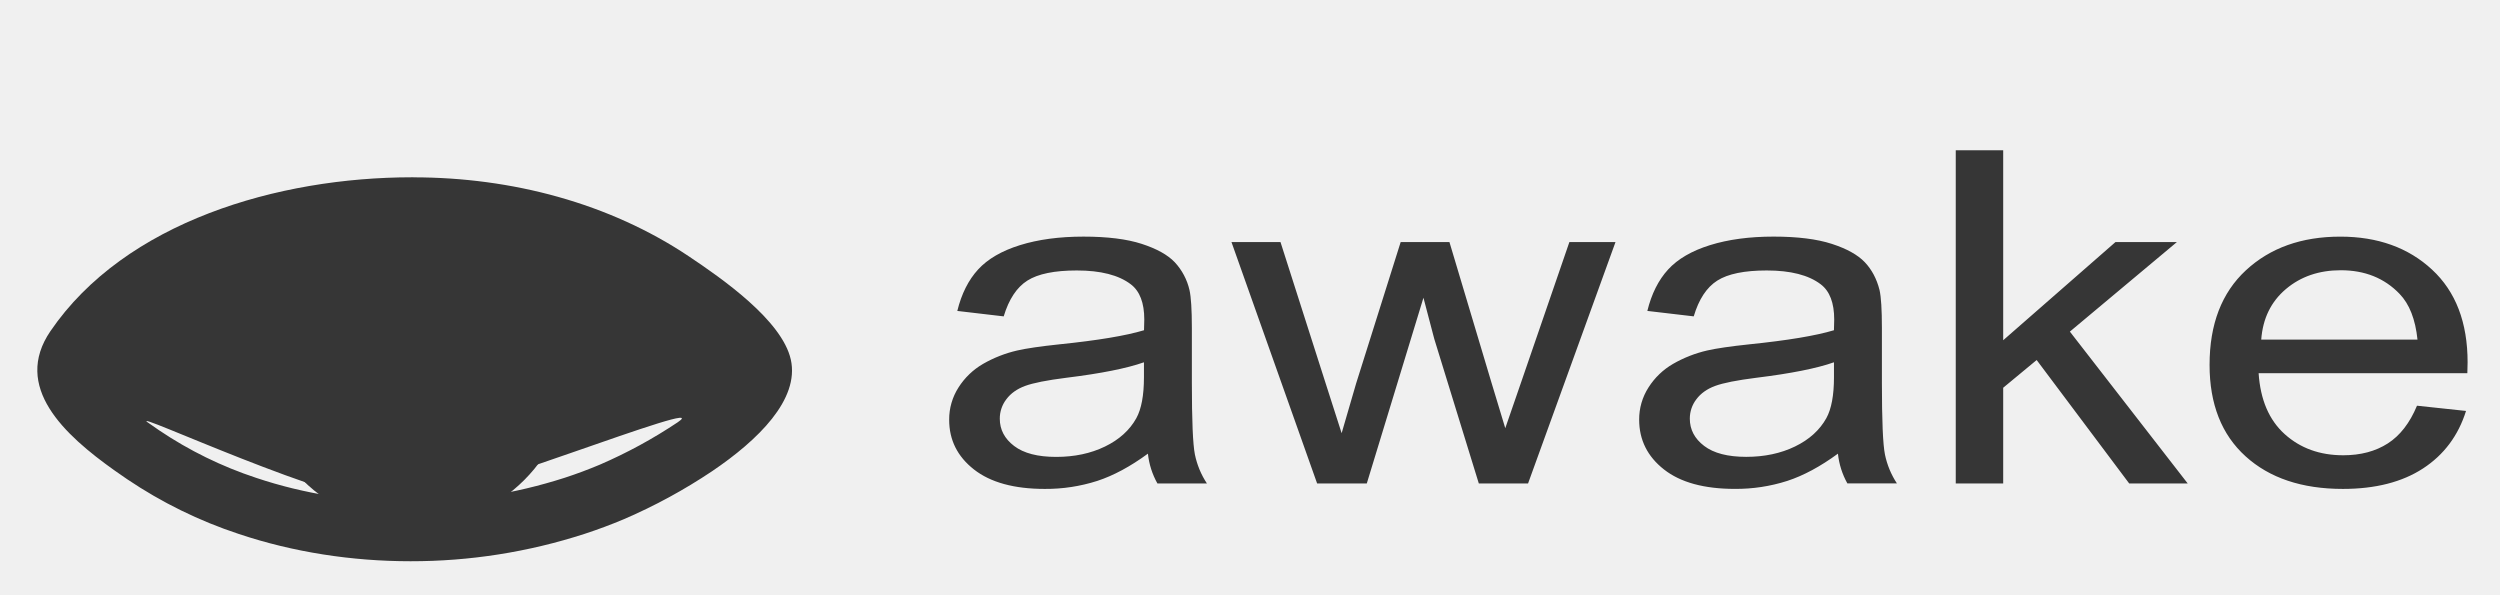
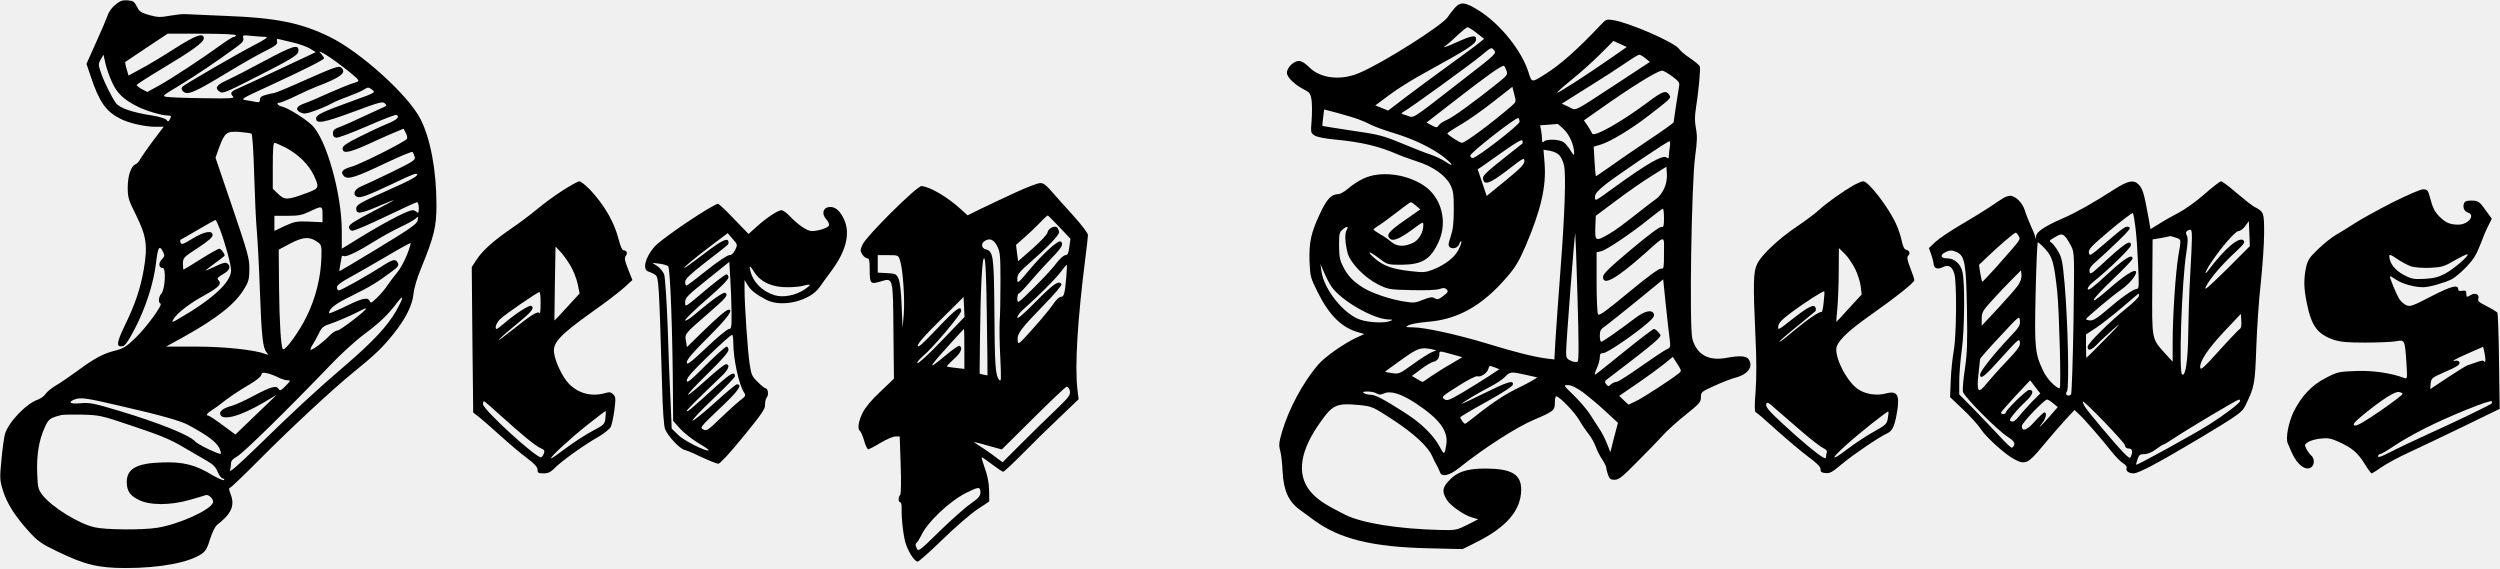
- <svg xmlns="http://www.w3.org/2000/svg" viewBox="0 0 2030 483">
-   <circle cx="328.32" cy="269.5" r="25.29" fill="#fff" />
-   <path d="M323.63 410c36.15 0 260.14-89.72 226.65-67.1a396.64 396.64 0 0 1-63.11 34.36c-9.31 3.93-18.92 7.52-28.61 10.68a411 411 0 0 1-126.22 19.78c-43.44 0-85.26-6.62-124.29-19.69a321 321 0 0 1-78.77-38.58 586.35 586.35 0 0 1-9.36-6.49c-15.84-11.23 150.9 67 202.65 67m13.06-266h-1.06c-108.74 0-233 36.16-293.6 124.9C10 314.2 52.29 353.14 93.16 382.12c3.39 2.4 6.77 4.74 10.1 7a368.89 368.89 0 0 0 90.55 44.43c44.41 14.87 92 22.18 139.53 22.18a456.21 456.21 0 0 0 141.15-22.17q16.49-5.38 32.33-12.07a445 445 0 0 0 71.33-38.82c37.52-25.34 71.17-58.4 64-90.66C635 260 586 226 559.48 208.24 494.84 164.93 415.47 144 335.63 144z" fill="#363636" />
-   <circle cx="349.99" cy="300" r="47.47" fill="#363636" />
-   <circle cx="335.71" cy="299.87" r="110.44" fill="none" stroke="#363636" stroke-miterlimit="10" stroke-width="33.535" />
-   <path d="M932.1 368.37q-21.4 15.69-41.19 22.15a136.37 136.37 0 0 1-42.49 6.48q-37.42 0-57.57-15.8t-20.12-40.33a47.9 47.9 0 0 1 7.6-26.29 57.89 57.89 0 0 1 19.91-19.1A101.15 101.15 0 0 1 826 284.59q11.34-2.58 34.24-5 46.66-4.78 68.7-11.44c.14-4.55.22-7.44.22-8.67q0-20.3-10.92-28.61-14.76-11.25-43.87-11.25-27.18 0-40.13 8.21T815 256.9l-37.67-4.42q5.13-20.86 16.91-33.68t34-19.75q22.25-6.92 51.57-6.92 29.11 0 47.3 5.9t26.75 14.86a49.29 49.29 0 0 1 12 22.61q1.92 8.49 1.93 30.63v44.29q0 46.33 2.46 58.6a67.46 67.46 0 0 0 9.75 23.53h-40.19a63.21 63.21 0 0 1-7.71-24.18zm-3.21-74.19q-21 7.4-62.92 12.55-23.75 3-33.6 6.65t-15.19 10.79a25.61 25.61 0 0 0-5.35 15.83q0 13.29 11.66 22.15t34.14 8.85q22.25 0 39.59-8.4t25.47-23q6.19-11.25 6.2-33.22zM1069.5 392.55l-69.55-196h39.81l36.16 113.13 13.49 42.07q.85-3.13 11.77-40.41l36.17-114.79h39.59l34 113.68 11.34 37.46 13.06-37.83 39-113.31h37.45l-71 196h-40l-36.17-117.38-8.78-33.4-46 150.78zM1492.4 368.37q-21.4 15.69-41.2 22.15a136.3 136.3 0 0 1-42.48 6.46q-37.46 0-57.57-15.78T1331 340.87a47.82 47.82 0 0 1 7.6-26.29 57.86 57.86 0 0 1 19.9-19.1 101.35 101.35 0 0 1 27.72-10.89q11.34-2.58 34.24-5 46.66-4.78 68.7-11.44c.14-4.55.22-7.44.22-8.67q0-20.3-10.92-28.61-14.76-11.25-43.87-11.25-27.18 0-40.13 8.21t-19.15 29.06l-37.67-4.42q5.13-20.86 16.91-33.68t34-19.75q22.26-6.92 51.58-6.92 29.1 0 47.3 5.9t26.75 14.86q8.57 9 12 22.61 1.92 8.49 1.92 30.63v44.29q0 46.33 2.47 58.6a67.46 67.46 0 0 0 9.73 23.53h-40.23a63 63 0 0 1-7.67-24.17zm-3.21-74.19q-21 7.4-62.92 12.55-23.76 3-33.6 6.65t-15.19 10.79a25.61 25.61 0 0 0-5.35 15.78q0 13.29 11.66 22.15t34.13 8.86q22.26 0 39.6-8.4t25.47-23q6.19-11.25 6.2-33.22zM1588.07 392.55V122h38.52v154.28l91.17-79.72h49.87l-86.89 72.71 95.67 123.28h-47.52l-75.12-100.21-27.18 22.51v77.7zM1962.6 329.43l39.81 4.25q-9.42 30.07-34.89 46.69T1902.46 397q-49.86 0-79.08-26.49t-29.21-74.28q0-49.45 29.53-76.77t76.62-27.31q45.59 0 74.48 26.76t28.89 75.29c0 2-.07 4.93-.21 8.86H1834q2.13 32.29 21.18 49.46t47.52 17.16q21.18 0 36.16-9.59t23.74-30.66zm-126.48-53.7H1963q-2.57-24.74-14.55-37.1-18.42-19.19-47.73-19.19-26.54 0-44.62 15.32t-19.98 40.97z" fill="#363636" />
+ <svg xmlns="http://www.w3.org/2000/svg" version="1.0" width="1558pt" height="354pt" viewBox="0 0 1558 354" preserveAspectRatio="xMidYMid meet">
+   <g transform="translate(0,354) scale(0.1,-0.1)" fill="#000000" stroke="none">
+     <path d="M718 3510 c-21 -17 -42 -47 -48 -68 -7 -20 -39 -96 -72 -168 l-59 -132 25 -74 c54 -163 95 -222 186 -268 52 -27 153 -50 217 -50 l53 0 -66 -87 c-36 -49 -72 -100 -80 -114 -7 -15 -20 -29 -28 -32 -29 -11 -49 -69 -50 -142 0 -65 3 -78 53 -178 64 -130 72 -189 47 -336 -21 -121 -55 -220 -118 -349 -51 -106 -55 -136 -16 -130 17 2 35 27 75 103 70 134 120 288 135 414 12 103 21 118 45 70 10 -20 9 -27 -9 -46 -22 -23 -19 -53 6 -53 22 0 15 -133 -8 -159 -18 -20 -21 -58 -6 -63 17 -5 -87 -148 -157 -215 -55 -53 -74 -65 -125 -78 -76 -19 -130 -48 -238 -128 -47 -34 -106 -75 -133 -90 -26 -15 -54 -39 -63 -52 -9 -13 -30 -29 -47 -35 -74 -25 -185 -142 -206 -215 -6 -22 -16 -93 -22 -160 -11 -114 -11 -126 9 -191 25 -82 78 -164 163 -257 53 -59 77 -76 173 -122 172 -84 258 -105 430 -105 215 0 398 35 475 90 22 15 35 38 50 90 13 41 31 78 43 88 91 71 113 121 85 193 -10 25 -12 39 -4 39 5 0 87 78 181 173 198 199 459 442 596 553 128 104 172 146 242 233 77 96 118 179 125 250 3 33 22 99 48 161 80 196 95 256 95 393 0 213 -37 412 -99 534 -74 148 -375 420 -566 513 -180 88 -332 119 -650 131 -126 5 -241 10 -255 11 -14 1 -55 -4 -92 -10 -57 -11 -76 -10 -128 4 -52 15 -62 22 -77 53 -16 31 -23 36 -58 39 -32 2 -47 -3 -77 -28z m752 -190 c0 -5 -6 -10 -13 -10 -7 0 -44 -23 -82 -51 -104 -76 -310 -212 -389 -255 l-68 -37 -35 18 c-18 10 -32 22 -31 26 2 4 68 47 148 95 196 117 270 170 270 195 0 38 -49 21 -185 -66 -73 -47 -167 -103 -209 -125 l-75 -41 -12 41 c-7 22 -10 42 -8 44 2 2 62 42 134 90 l130 86 212 0 c135 0 213 -4 213 -10z m188 -10 c17 0 -9 -18 -81 -55 -95 -49 -420 -237 -440 -255 -15 -13 5 -40 29 -40 32 0 97 34 258 132 72 44 170 100 219 125 75 37 88 47 84 64 -4 15 -1 19 11 15 9 -2 49 -12 88 -21 39 -9 87 -26 106 -38 l36 -22 -217 -102 c-119 -56 -237 -111 -263 -122 -50 -21 -57 -31 -35 -53 11 -11 -20 -13 -182 -10 -108 1 -211 5 -230 8 -33 5 -31 6 75 70 104 63 242 156 352 237 42 30 53 43 48 59 -5 20 -2 20 56 14 34 -3 72 -6 86 -6z m469 -179 c43 -32 86 -68 96 -78 17 -19 16 -20 -24 -32 -23 -7 -89 -34 -148 -60 -58 -27 -127 -56 -153 -65 -53 -19 -61 -40 -23 -58 20 -9 36 -7 87 12 35 12 79 31 98 42 19 11 66 31 105 45 38 14 84 33 100 43 29 18 31 18 54 1 23 -17 22 -18 -111 -66 -202 -73 -238 -90 -238 -114 0 -35 48 -26 237 44 156 58 178 64 191 51 14 -13 12 -16 -14 -27 -16 -7 -72 -33 -124 -57 -52 -25 -115 -53 -140 -62 -36 -13 -45 -21 -45 -41 0 -17 6 -25 21 -27 11 -2 98 31 193 72 95 42 177 73 182 70 22 -13 3 -31 -61 -57 -39 -16 -116 -52 -173 -81 -78 -39 -102 -56 -102 -71 0 -34 38 -28 152 23 59 28 135 61 168 75 l60 25 13 -25 c8 -13 11 -30 9 -37 -7 -17 -293 -161 -350 -176 -54 -15 -68 -33 -43 -58 23 -23 71 -8 262 83 87 41 161 72 165 68 4 -5 10 -18 13 -30 7 -20 -6 -28 -146 -97 -84 -40 -170 -81 -190 -89 -41 -17 -52 -52 -22 -64 22 -8 65 8 232 87 112 54 142 65 142 52 0 -12 -48 -38 -168 -91 -195 -87 -212 -97 -212 -122 0 -34 26 -32 127 11 145 61 143 59 -22 -27 -117 -61 -150 -82 -150 -98 0 -12 8 -21 20 -23 11 -1 104 38 207 88 103 49 191 90 197 90 6 0 11 -17 11 -37 0 -29 -3 -34 -12 -25 -7 7 -19 12 -27 12 -33 0 -210 -95 -403 -217 l-38 -23 0 111 c0 232 -98 578 -187 660 -42 40 -150 107 -183 114 -30 7 -42 25 -17 25 7 0 54 19 103 43 49 24 105 49 124 56 156 59 194 89 155 121 -13 11 -47 -1 -210 -73 -106 -48 -200 -87 -207 -87 -7 0 -30 -5 -50 -11 -28 -7 -38 -15 -38 -30 0 -15 -5 -18 -22 -15 -13 3 -41 8 -62 11 -39 6 -37 8 140 89 217 100 344 164 344 173 0 3 -8 15 -17 26 -18 19 -18 20 14 4 17 -9 67 -43 110 -76z m-1429 -103 c31 -69 73 -109 159 -152 53 -27 152 -56 190 -56 21 0 22 -3 13 -21 -10 -18 -13 -19 -23 -6 -7 9 -45 20 -87 27 -125 19 -206 47 -228 78 -28 40 -72 129 -93 189 -17 50 -17 55 -1 83 l17 29 12 -54 c7 -30 25 -82 41 -117z m869 -321 c6 -4 13 -111 17 -254 4 -136 11 -297 17 -358 5 -60 14 -229 19 -375 10 -278 18 -348 41 -376 13 -16 12 -17 -6 -10 -69 26 -258 46 -433 46 l-187 0 107 59 c214 119 327 209 383 306 25 41 29 60 29 119 1 64 -10 102 -105 382 l-106 311 22 62 c35 95 47 104 126 99 37 -3 71 -8 76 -11z m217 -89 c77 -42 140 -104 172 -171 35 -77 34 -81 -45 -110 -118 -44 -137 -45 -177 -6 l-34 33 0 143 c0 98 3 143 11 143 6 0 39 -15 73 -32z m226 -415 l0 -48 -85 4 c-77 3 -90 0 -150 -27 l-65 -31 0 47 0 47 83 0 c68 0 91 5 137 27 77 37 80 36 80 -19z m592 -38 c-3 -20 -50 -53 -243 -170 -132 -80 -241 -145 -243 -145 -2 0 0 19 5 43 4 23 8 45 9 49 0 4 6 5 14 2 17 -6 91 30 201 99 44 27 112 64 150 82 39 18 79 40 90 49 11 8 21 16 21 16 1 0 -1 -11 -4 -25z m-1232 -52 c35 -93 70 -223 70 -258 0 -73 -114 -179 -324 -300 -42 -25 -47 -26 -38 -9 21 39 98 100 195 153 95 53 112 72 86 98 -8 8 1 17 30 34 42 23 52 48 28 67 -10 9 -29 4 -75 -18 -34 -16 -62 -28 -62 -26 0 1 27 22 60 46 33 24 60 45 60 47 0 14 -23 43 -33 43 -7 0 -59 -29 -116 -65 -57 -36 -105 -65 -107 -65 -2 0 -4 17 -4 38 1 36 4 39 93 97 65 43 92 66 92 80 0 32 -52 23 -127 -23 -57 -35 -67 -38 -73 -24 -3 9 -2 18 2 19 5 2 53 30 108 62 55 32 103 59 107 60 4 1 16 -25 28 -56z m610 -82 c23 -17 25 -24 23 -92 -3 -125 -35 -256 -93 -373 -45 -93 -134 -215 -147 -202 -12 12 -22 169 -24 386 l-2 234 73 39 c81 42 120 44 170 8z m556 -80 c-15 -37 -41 -86 -59 -107 -18 -21 -45 -57 -60 -79 -14 -23 -45 -58 -67 -80 -33 -32 -40 -36 -46 -22 -10 27 -45 20 -152 -33 -56 -27 -102 -46 -102 -42 2 29 38 58 139 107 112 55 162 85 253 153 39 29 45 38 37 54 -14 27 -31 23 -106 -26 -91 -58 -248 -146 -262 -146 -6 0 -11 9 -11 19 0 14 24 32 83 64 45 25 147 83 227 130 79 47 146 84 149 82 2 -3 -8 -36 -23 -74z m-67 -348 c-55 -96 -144 -192 -324 -346 -165 -141 -317 -281 -548 -507 -120 -116 -168 -158 -163 -140 3 14 6 34 6 45 0 13 13 27 37 40 37 19 329 306 578 566 66 70 163 158 216 197 94 70 147 120 203 195 45 59 43 35 -5 -50z m-189 13 c0 -13 -161 -136 -177 -136 -11 0 -32 -14 -49 -31 -34 -37 -103 -89 -117 -89 -5 0 -1 12 9 28 10 15 28 47 40 72 19 40 28 48 75 63 30 10 90 35 134 56 92 45 85 42 85 37z m-548 -427 c21 -11 47 -19 60 -19 20 0 20 -2 -12 -35 -28 -29 -36 -32 -43 -20 -14 25 -45 17 -151 -39 -55 -30 -119 -59 -141 -65 -54 -14 -80 -34 -72 -55 16 -40 127 -9 273 77 l79 47 -129 -124 -129 -124 -80 59 c-44 33 -84 59 -89 59 -17 0 -7 16 20 32 15 9 55 38 89 65 34 26 96 67 138 91 45 26 79 52 82 63 5 17 11 19 37 13 17 -3 48 -15 68 -25z m-981 -179 c256 -59 378 -93 427 -121 116 -63 168 -102 188 -140 8 -17 13 -34 10 -37 -8 -7 -143 58 -159 76 -32 39 -228 118 -479 193 -154 46 -179 51 -235 46 -64 -6 -84 5 -40 23 39 15 70 11 288 -40z m84 -128 c165 -55 232 -83 310 -130 55 -32 122 -71 148 -86 35 -20 52 -38 63 -66 9 -21 23 -40 32 -42 10 -2 13 -6 7 -10 -5 -3 -39 12 -75 33 -104 63 -179 82 -313 77 -155 -5 -216 -39 -217 -120 0 -57 18 -85 74 -113 69 -35 195 -35 316 -1 47 13 92 27 101 30 19 8 54 -27 46 -47 -18 -47 -214 -135 -347 -156 -92 -15 -324 -13 -391 3 -101 23 -269 128 -326 203 -25 33 -28 46 -31 130 -5 113 10 208 45 285 26 58 32 63 108 82 11 2 70 3 130 2 107 -3 116 -5 320 -74z" />
+     <path d="M1645 3159 c-93 -50 -198 -104 -233 -120 -66 -30 -77 -50 -39 -73 14 -9 47 4 180 72 274 139 307 159 307 187 0 41 -33 31 -215 -66z" />
+     <path d="M9068 3493 c-13 -16 -35 -42 -46 -60 -38 -54 -404 -286 -552 -348 -114 -49 -242 -34 -311 36 -25 25 -47 39 -64 39 -33 0 -75 -41 -75 -74 0 -27 49 -75 109 -105 34 -18 39 -25 45 -67 3 -27 3 -82 0 -125 -6 -74 -6 -77 18 -93 15 -10 65 -20 132 -26 162 -16 265 -40 384 -91 26 -12 81 -31 123 -45 96 -30 175 -85 206 -143 20 -39 23 -58 23 -156 0 -84 -5 -126 -19 -168 -16 -47 -17 -58 -6 -67 19 -16 52 -4 60 21 4 11 9 18 12 15 3 -3 -4 -25 -16 -49 -24 -50 -83 -96 -160 -127 -47 -18 -61 -19 -138 -10 -113 12 -171 33 -222 77 -59 50 -43 53 22 4 53 -40 55 -41 138 -41 132 1 184 32 235 144 57 126 17 277 -93 350 -110 73 -271 92 -374 44 -31 -14 -74 -42 -96 -62 -23 -20 -51 -36 -64 -36 -42 0 -71 -31 -114 -124 -55 -116 -68 -178 -64 -297 4 -91 6 -101 51 -190 71 -144 151 -222 254 -250 l36 -11 -50 -23 c-78 -36 -195 -119 -237 -167 -95 -111 -184 -277 -226 -421 -19 -65 -20 -83 -11 -115 6 -20 13 -79 15 -129 6 -118 36 -187 105 -238 26 -19 65 -48 87 -64 162 -120 365 -170 720 -178 l210 -5 80 40 c193 95 285 202 285 331 0 95 -59 130 -220 131 -123 0 -183 -21 -238 -84 -34 -39 -35 -65 -4 -113 21 -34 107 -94 153 -107 l41 -12 -68 -35 c-65 -32 -72 -34 -164 -32 -270 7 -488 42 -597 95 -111 56 -158 85 -199 126 -103 102 -93 250 30 430 91 133 110 142 265 127 72 -8 79 -11 200 -90 133 -87 219 -167 245 -225 8 -19 22 -46 30 -60 8 -14 17 -33 20 -43 10 -32 59 -21 118 26 153 123 363 258 472 303 116 49 126 57 126 104 0 22 3 40 8 40 20 0 114 -97 143 -147 18 -31 44 -70 59 -87 14 -17 34 -52 44 -78 9 -26 28 -63 42 -83 13 -20 24 -42 24 -49 0 -7 5 -27 11 -45 9 -25 16 -31 41 -31 26 0 49 18 142 113 62 61 134 136 160 165 26 29 90 87 142 128 85 68 94 78 94 108 0 32 3 35 83 71 45 21 104 44 131 51 81 21 116 71 82 117 -15 19 -57 22 -135 7 -113 -21 -185 18 -214 117 -20 69 -6 964 17 1137 13 95 14 129 5 176 -8 43 -8 75 0 126 16 100 30 246 24 261 -3 7 -30 30 -60 50 -30 20 -61 46 -69 58 -26 40 -307 163 -412 180 -40 6 -44 5 -78 -32 -142 -150 -248 -245 -344 -305 -85 -54 -84 -54 -104 10 -41 134 -177 304 -311 387 -83 52 -111 56 -147 18z m135 -159 l46 -36 -27 -22 c-15 -13 -103 -78 -197 -146 -93 -68 -216 -158 -272 -201 l-102 -78 -40 16 -40 16 87 65 c47 36 156 104 242 150 232 127 295 167 298 191 6 36 -21 33 -124 -14 -59 -27 -87 -36 -69 -23 17 12 53 44 80 70 28 26 55 48 61 48 6 0 32 -16 57 -36z m849 -147 c-163 -114 -343 -229 -348 -225 -2 3 37 38 88 79 51 41 131 112 178 159 l85 85 42 -19 41 -19 -86 -60z m-928 -138 c-345 -268 -308 -244 -356 -229 -37 11 -40 13 -22 23 38 20 423 299 485 351 63 53 64 53 80 33 16 -20 11 -25 -187 -178z m1130 128 l28 -23 -198 -130 c-292 -191 -257 -174 -308 -150 l-43 20 161 101 c89 55 195 124 236 152 41 29 80 52 85 52 6 1 23 -9 39 -22z m-866 -75 c9 -27 6 -31 -52 -78 -150 -120 -284 -217 -319 -231 -21 -9 -43 -23 -50 -33 -12 -17 -14 -17 -45 -1 l-32 17 144 112 c217 169 318 242 338 242 3 0 10 -13 16 -28z m1033 -38 c41 -30 48 -39 43 -62 -8 -47 -34 -217 -34 -224 0 -4 -75 -58 -166 -118 -91 -61 -199 -136 -241 -166 -42 -30 -77 -53 -78 -52 -1 2 -5 44 -8 94 l-5 90 44 13 c59 18 188 95 299 181 140 108 141 109 128 128 -19 32 -43 24 -135 -46 -165 -123 -337 -220 -346 -194 -2 6 -14 27 -27 47 l-24 35 97 68 c199 141 362 242 391 242 7 0 35 -16 62 -36z m-1004 -187 c-119 -103 -286 -227 -306 -227 -14 0 -91 50 -91 59 1 3 38 28 83 54 45 26 136 90 202 142 l120 94 12 -47 c13 -47 12 -47 -20 -75z m-950 -81 c23 -8 59 -24 80 -35 21 -11 83 -33 138 -50 124 -37 243 -95 313 -150 60 -48 65 -66 8 -27 -20 13 -60 32 -89 42 -29 9 -110 41 -182 71 -119 49 -144 55 -310 79 -99 15 -181 28 -183 29 -2 2 0 25 4 53 l6 50 87 -23 c47 -13 105 -30 128 -39z m1003 -15 c0 -19 -268 -226 -292 -226 -7 0 -14 7 -15 15 -2 17 286 242 299 234 4 -3 8 -13 8 -23z m274 -45 c36 -33 66 -101 66 -150 0 -17 -4 -14 -21 14 -11 19 -31 43 -42 52 -26 20 -107 24 -125 6 -9 -9 -12 -6 -12 14 0 14 -3 39 -6 56 l-6 31 53 4 c30 2 55 4 55 5 1 1 18 -13 38 -32z m-256 -90 c-1 -1 -58 -46 -126 -100 -98 -78 -123 -102 -120 -119 6 -45 42 -32 153 53 98 76 105 80 105 56 0 -20 -23 -44 -117 -121 l-118 -96 -28 83 -28 83 23 15 c12 8 74 52 138 97 82 58 116 77 118 66 2 -8 2 -16 0 -17z m918 -23 c-3 -21 -6 -46 -6 -57 0 -14 -3 -16 -13 -8 -23 20 -119 -35 -337 -193 -113 -82 -110 -81 -110 -51 0 18 17 38 66 77 75 59 384 268 398 269 5 0 6 -17 2 -37z m-685 -54 c10 -13 22 -40 26 -59 13 -59 5 -300 -22 -650 -14 -184 -28 -386 -32 -448 l-6 -112 -51 6 c-85 12 -192 39 -369 93 -185 56 -388 101 -463 101 -47 1 -48 1 -24 14 14 7 65 16 113 20 190 14 343 99 497 278 54 62 76 99 118 196 95 223 129 370 118 512 l-7 87 42 -7 c26 -5 49 -17 60 -31z m651 -202 c-11 -25 -32 -53 -46 -63 -15 -11 -50 -37 -78 -59 -141 -111 -177 -138 -224 -165 -80 -46 -85 -43 -82 43 l3 72 127 95 c69 52 168 121 220 153 l93 58 3 -45 c2 -29 -4 -62 -16 -89z m-1547 -109 l26 -23 -100 -70 c-99 -69 -115 -91 -87 -114 19 -16 63 3 144 63 62 46 62 46 62 20 0 -42 -29 -91 -63 -107 -56 -26 -100 -25 -136 5 -17 15 -49 37 -71 49 -22 13 -40 25 -40 29 0 3 13 13 28 22 16 9 66 46 113 82 46 36 87 66 91 66 4 0 19 -10 33 -22z m1545 -78 c0 -48 -3 -58 -15 -54 -9 4 -78 -47 -190 -141 -137 -115 -175 -152 -175 -171 0 -58 82 -12 258 144 136 121 122 120 122 4 0 -90 -2 -100 -17 -96 -12 3 -79 -45 -202 -147 -140 -116 -185 -149 -192 -138 -5 8 -9 98 -9 200 l0 187 28 6 c34 8 191 114 297 200 44 35 83 65 88 65 4 1 7 -26 7 -59z m-1979 -77 c-12 -23 -8 -81 8 -142 18 -62 106 -152 190 -194 63 -31 71 -32 208 -35 86 -2 156 0 174 7 24 8 34 8 45 -3 11 -12 8 -18 -21 -40 -29 -22 -37 -25 -53 -15 -16 10 -30 8 -73 -9 -48 -20 -61 -21 -119 -11 -85 13 -200 52 -253 85 -63 39 -96 73 -125 129 -22 42 -26 63 -27 133 0 76 2 85 24 103 28 23 37 19 22 -8z m1440 -412 c8 -277 9 -395 1 -403 -7 -7 -19 -6 -41 3 -27 12 -31 19 -31 54 -1 45 53 745 57 741 1 -1 8 -179 14 -395z m-1532 61 c62 -87 260 -201 355 -203 26 0 28 -2 11 -9 -34 -15 -130 -11 -186 7 -103 33 -229 189 -244 304 l-6 44 24 -56 c13 -31 34 -70 46 -87z m2106 -322 c7 -54 6 -56 -20 -68 -15 -7 -87 -55 -161 -107 -73 -52 -141 -95 -150 -95 -10 0 -25 -7 -34 -15 -15 -14 -18 -14 -30 0 -8 9 -9 19 -4 24 5 4 74 57 154 118 80 61 156 123 169 137 24 25 24 26 6 46 -10 11 -22 20 -28 20 -5 0 -87 -62 -181 -138 -94 -76 -176 -142 -183 -146 -7 -4 -4 11 7 36 11 24 20 55 20 71 0 21 5 27 23 27 23 0 193 116 276 188 32 27 43 43 38 55 -11 30 -57 20 -116 -25 -107 -81 -203 -148 -212 -148 -5 0 -9 17 -9 38 0 31 6 41 33 59 17 12 106 83 197 157 l165 135 16 -157 c9 -86 20 -182 24 -212z m-1485 -66 l32 -7 -32 -13 c-17 -8 -70 -41 -116 -75 -82 -59 -87 -61 -130 -54 -25 3 -44 8 -42 9 1 2 48 35 103 75 101 72 118 78 185 65z m129 -32 l64 -18 -74 -44 c-41 -23 -95 -58 -122 -76 -26 -19 -49 -34 -52 -34 -2 0 -18 8 -35 19 l-31 18 56 42 c31 23 65 44 77 46 24 5 38 22 38 48 0 21 0 21 79 -1z m1414 -118 c-51 -41 -224 -153 -266 -173 l-48 -23 -29 27 -29 28 108 74 c59 40 134 95 167 121 l59 48 28 -44 c27 -42 27 -45 10 -58z m-1147 36 l28 -11 -65 -43 c-35 -23 -108 -68 -161 -100 -89 -52 -100 -56 -118 -43 -18 13 -13 18 87 81 61 39 112 65 121 61 19 -7 59 19 67 45 7 23 6 23 41 10z m193 -46 l72 -16 -31 -19 c-17 -11 -68 -37 -113 -59 -69 -34 -157 -94 -283 -195 -25 -20 -26 -20 -40 -1 -8 11 -14 22 -14 25 0 4 73 47 162 96 99 55 164 97 166 108 6 30 -31 19 -177 -53 -77 -38 -141 -68 -141 -66 0 6 114 74 179 107 35 18 75 45 90 60 31 33 37 34 130 13z m355 -108 c33 -25 96 -77 140 -118 l79 -73 -24 -91 -23 -92 -22 55 c-12 30 -33 71 -47 91 -13 21 -41 62 -60 93 -20 30 -66 83 -101 117 -64 62 -64 62 -34 62 20 0 51 -15 92 -44z m-1285 -8 c15 -9 25 -9 46 0 41 19 108 -2 199 -62 144 -95 201 -170 190 -251 -10 -70 -14 -73 -39 -24 -39 75 -118 153 -226 221 -136 86 -179 108 -209 108 -14 0 -32 5 -40 10 -11 7 -5 10 23 10 20 0 46 -5 56 -12z" />
+     <path d="M3505 2352 c-50 -32 -119 -83 -155 -113 -36 -30 -105 -83 -155 -117 -117 -80 -186 -141 -224 -199 l-31 -47 4 -453 5 -454 35 -27 c19 -15 79 -67 133 -116 54 -49 128 -112 166 -140 48 -36 67 -57 67 -73 0 -20 5 -23 38 -23 29 0 44 8 70 34 40 42 189 148 275 196 34 20 67 47 74 61 6 13 16 60 22 104 9 71 8 82 -7 97 -14 15 -24 16 -52 8 -84 -24 -167 -2 -227 61 -38 40 -83 135 -90 190 -9 62 35 110 226 247 91 64 187 137 213 162 l49 45 -27 68 c-21 53 -24 70 -14 82 13 16 6 35 -14 35 -8 0 -20 26 -30 66 -28 110 -88 214 -179 312 -28 28 -57 52 -66 52 -9 0 -57 -26 -106 -58z m48 -464 c19 -31 40 -84 47 -117 l12 -60 -78 -85 c-43 -47 -78 -85 -79 -83 0 1 1 105 3 231 l4 229 28 -29 c16 -16 44 -55 63 -86z m-184 -240 c0 -40 -3 -67 -6 -61 -7 19 -50 -7 -171 -104 -59 -47 -96 -74 -82 -59 14 16 67 62 118 103 86 70 104 94 83 107 -11 7 -93 -45 -158 -100 -28 -24 -54 -44 -57 -44 -16 0 -3 39 22 62 31 30 232 168 244 168 4 0 8 -33 7 -72z m-251 -696 c129 -117 220 -192 253 -206 22 -9 25 -15 18 -34 -5 -12 -13 -22 -18 -22 -35 0 -361 298 -361 331 0 10 3 19 6 19 3 0 49 -40 102 -88z m655 -17 c-4 -39 -8 -42 -79 -80 -41 -21 -116 -70 -166 -107 -50 -38 -92 -67 -94 -65 -8 7 123 127 230 212 60 47 109 85 111 83 1 -2 0 -21 -2 -43z" />
+     <path d="M11554 2387 c-71 -41 -168 -110 -214 -152 -25 -23 -87 -70 -138 -104 -115 -77 -224 -179 -251 -235 -25 -50 -26 -125 -11 -453 7 -139 7 -255 1 -340 -7 -86 -7 -129 0 -132 6 -1 65 -52 132 -113 67 -60 156 -135 198 -166 54 -40 76 -63 75 -77 -1 -16 6 -21 31 -23 27 -3 43 6 99 54 68 57 236 172 286 194 30 14 44 41 58 119 22 118 6 149 -66 129 -60 -16 -129 -5 -177 28 -74 52 -153 216 -129 269 21 45 78 98 196 182 173 122 286 212 286 227 0 7 -11 41 -25 76 -17 43 -22 67 -15 74 16 16 12 33 -9 39 -14 3 -22 20 -30 58 -6 30 -22 77 -36 106 -47 103 -171 263 -203 263 -10 0 -35 -11 -58 -23z m7 -522 c16 -33 32 -83 35 -110 l6 -50 -79 -86 c-43 -48 -79 -86 -79 -85 -1 0 2 42 7 91 4 50 8 153 8 229 l1 140 36 -35 c19 -18 48 -61 65 -94z m-196 -210 c-3 -36 -10 -63 -14 -60 -11 6 -81 -41 -175 -119 -43 -37 -81 -66 -85 -66 -7 1 25 29 136 119 43 35 82 67 86 71 4 4 5 14 1 23 -9 24 -45 6 -147 -74 -84 -66 -88 -69 -85 -43 2 21 21 41 78 84 83 62 203 140 209 134 2 -2 0 -33 -4 -69z m-132 -808 c56 -48 114 -93 130 -100 16 -7 25 -17 22 -25 -3 -8 -5 -20 -5 -28 0 -11 -4 -12 -19 -4 -35 18 -143 109 -253 211 -83 77 -105 103 -101 119 5 18 12 14 64 -33 33 -28 105 -91 162 -140z m532 86 c-6 -35 -12 -41 -85 -82 -43 -23 -120 -74 -170 -112 -103 -79 -104 -61 -2 30 88 79 255 211 260 206 2 -2 1 -21 -3 -42z" />
+     <path d="M13178 2361 c-132 -85 -240 -146 -321 -181 -111 -48 -167 -85 -168 -112 -1 -20 -2 -21 -6 -3 -2 11 -15 43 -28 70 -12 28 -29 69 -36 93 -14 48 -59 92 -92 92 -12 0 -34 -8 -48 -18 -15 -9 -51 -33 -80 -53 -30 -20 -109 -69 -176 -108 -67 -39 -140 -88 -162 -109 l-40 -38 14 -39 c8 -22 14 -47 15 -56 0 -30 24 -41 55 -25 38 20 61 6 75 -42 15 -56 13 -381 -4 -476 -8 -45 -17 -128 -19 -186 l-4 -105 79 -75 c44 -41 95 -97 113 -125 35 -52 151 -157 208 -187 68 -36 86 -28 175 80 44 53 107 126 140 162 l60 65 27 -25 c35 -32 146 -160 204 -234 25 -31 57 -64 72 -73 17 -10 25 -22 22 -31 -7 -17 14 -32 44 -32 31 0 158 68 408 217 248 149 267 163 288 205 57 118 60 133 68 358 4 118 16 301 28 405 11 105 21 244 21 311 0 131 -1 134 -61 165 -15 8 -64 47 -110 86 -46 40 -90 73 -97 73 -7 0 -54 -36 -105 -81 -51 -45 -123 -96 -162 -116 -38 -20 -93 -50 -121 -69 l-52 -32 -16 91 c-24 130 -33 160 -56 185 -31 34 -67 27 -152 -27z m131 -246 c6 -49 13 -154 16 -232 6 -120 5 -143 -7 -143 -22 0 -97 -53 -186 -130 -58 -50 -86 -68 -106 -67 -14 1 -26 5 -26 8 0 8 169 150 218 183 53 36 103 98 93 114 -10 16 -73 -25 -178 -117 -129 -112 -106 -65 32 66 69 65 125 124 125 131 0 33 -49 3 -157 -97 -84 -78 -119 -105 -122 -93 -2 9 12 28 35 46 95 76 234 211 234 228 0 38 -36 15 -182 -120 -67 -61 -73 -65 -76 -43 -3 18 9 34 50 69 29 26 89 81 133 124 64 62 76 78 63 83 -20 8 -32 0 -156 -107 -85 -73 -90 -76 -94 -53 -4 21 14 40 131 139 75 63 139 111 143 108 4 -4 11 -47 17 -97z m566 -255 c-119 -117 -143 -137 -127 -105 26 51 96 133 181 212 54 50 64 64 53 74 -26 28 -116 -48 -220 -186 -32 -43 -16 0 22 55 61 91 147 190 166 190 11 0 30 14 42 31 l23 31 3 -78 3 -78 -146 -146z m-215 198 c0 -29 -5 -136 -11 -238 -6 -102 -11 -264 -12 -360 -2 -170 -17 -268 -38 -254 -22 13 -2 582 26 758 10 64 11 95 3 109 -7 15 -7 22 3 28 25 16 29 10 29 -43z m-1080 11 c13 -23 21 -12 -139 -193 -47 -52 -86 -94 -88 -92 -2 2 -7 26 -12 54 l-8 51 51 49 c74 71 169 152 178 152 4 0 12 -9 18 -21z m292 -6 c9 -10 25 -36 36 -58 20 -40 20 -51 14 -475 -4 -239 -11 -440 -15 -447 -4 -7 -14 -10 -22 -7 -12 5 -12 10 -3 27 14 26 5 431 -15 664 -13 143 -17 167 -41 207 -14 25 -34 49 -43 55 -14 8 -12 12 18 30 41 25 52 26 71 4z m687 -4 c36 -13 35 -5 16 -116 -17 -105 -35 -371 -35 -538 l0 -119 -45 49 c-87 96 -84 84 -82 418 l2 295 55 9 c30 6 55 11 56 12 1 0 15 -4 33 -10z m-812 -72 c44 -48 54 -84 74 -267 12 -119 25 -600 15 -600 -22 0 -79 59 -100 103 -54 112 -58 144 -50 490 4 174 10 317 14 317 4 0 25 -19 47 -43z m-553 -18 c51 -24 59 -69 64 -354 4 -214 1 -281 -13 -376 -10 -64 -15 -127 -12 -141 8 -31 211 -236 276 -278 37 -24 47 -37 44 -51 -3 -10 -10 -19 -16 -19 -5 0 -40 32 -76 72 -36 39 -108 114 -158 166 l-93 94 0 82 c0 44 7 133 16 196 17 126 20 420 4 485 -11 51 -50 85 -96 85 -40 0 -46 21 -11 38 29 14 41 14 71 1z m382 -208 c-15 -21 -71 -85 -126 -144 l-100 -107 0 44 c0 40 6 50 72 122 40 44 95 102 123 129 l50 50 3 -28 c2 -19 -6 -42 -22 -66z m754 -65 c0 -8 -33 -40 -72 -72 -112 -90 -248 -225 -248 -245 0 -29 23 -23 61 17 18 20 66 63 104 97 51 44 38 28 -50 -61 -66 -67 -121 -122 -122 -122 -2 0 -3 33 -3 73 l0 73 63 41 c34 23 107 80 162 127 55 47 101 86 102 86 2 0 3 -6 3 -14z m627 -207 c-7 -5 -65 -65 -128 -135 -92 -103 -115 -123 -117 -106 -6 38 49 120 152 229 l101 107 3 -44 c2 -29 -1 -46 -11 -51z m-1434 -52 c-95 -100 -183 -211 -183 -231 0 -35 29 -12 135 107 103 114 110 120 113 94 3 -23 -11 -43 -83 -119 -48 -50 -104 -113 -125 -139 -52 -66 -63 -52 -50 62 5 46 10 88 10 92 0 4 55 67 123 139 121 131 122 132 125 99 3 -28 -5 -41 -65 -104z m141 -400 c-27 -29 -64 -69 -81 -91 -22 -27 -36 -37 -48 -32 -14 5 -13 11 14 44 16 21 51 58 76 81 45 42 54 71 20 71 -16 0 -145 -126 -145 -141 0 -5 -7 -9 -15 -9 -8 0 -15 3 -15 8 0 4 41 51 91 105 l91 97 31 -41 32 -41 -51 -51z m132 -11 l28 -23 -54 -62 c-56 -63 -78 -81 -41 -35 22 27 28 64 12 64 -5 0 -32 -25 -60 -56 -49 -56 -81 -67 -81 -29 0 19 140 165 157 165 7 0 24 -11 39 -24z m1164 15 c0 -13 -98 -87 -196 -149 -96 -60 -446 -253 -451 -248 -2 1 2 17 8 34 9 27 16 32 43 32 20 0 47 11 72 30 21 16 43 30 47 30 4 0 36 19 70 42 74 50 389 238 400 238 4 0 7 -4 7 -9z m-718 -275 c2 -13 10 -21 22 -21 23 0 29 -14 18 -44 -7 -21 -9 -20 -46 16 -48 48 -231 265 -245 292 -6 11 -11 23 -11 28 0 16 259 -252 262 -271z" />
+     <path d="M6330 2341 c-69 -31 -164 -77 -213 -100 l-87 -43 -43 39 c-83 76 -196 142 -245 143 -29 0 -340 -308 -366 -363 -16 -35 -16 -40 -2 -63 9 -13 23 -24 31 -24 12 0 15 -15 15 -67 0 -91 4 -96 65 -78 82 25 80 33 83 -311 l3 -294 -85 -81 c-54 -50 -94 -99 -110 -131 -26 -53 -34 -102 -17 -113 5 -3 17 -30 26 -60 8 -30 20 -55 26 -55 5 0 40 18 76 40 37 22 79 40 93 40 l27 0 6 -177 c4 -108 2 -182 -3 -187 -13 -13 -13 -46 0 -46 6 0 10 -17 9 -37 -2 -66 12 -187 28 -228 19 -54 55 -105 72 -105 7 0 77 62 155 138 77 75 175 160 216 187 l75 50 -1 70 c-1 47 -10 93 -27 138 -13 37 -22 67 -18 67 3 0 33 -21 65 -45 33 -25 63 -45 68 -45 5 0 62 53 126 118 64 65 168 167 231 226 l113 108 -7 57 c-18 144 0 440 50 831 8 63 15 124 15 135 0 12 -38 62 -92 122 -51 56 -112 124 -136 152 -33 38 -50 51 -70 50 -15 0 -83 -26 -152 -58z m273 -217 l68 -72 -7 -51 c-5 -40 -11 -51 -24 -51 -10 0 -34 -21 -54 -47 -19 -27 -82 -95 -140 -153 -104 -103 -106 -104 -106 -72 0 17 4 32 8 32 5 0 39 35 75 78 36 42 95 107 131 144 64 65 77 90 56 103 -16 10 -110 -75 -194 -176 -74 -88 -76 -89 -76 -57 0 29 11 42 85 107 101 88 175 165 175 183 0 7 -4 19 -9 27 -13 20 -58 0 -63 -28 -2 -12 -43 -56 -93 -100 l-90 -79 -7 51 -6 51 51 45 c29 25 72 66 97 92 25 27 47 47 50 46 3 -1 36 -34 73 -73z m-388 -119 c18 -36 20 -60 20 -220 0 -99 -2 -211 -5 -250 -2 -38 -1 -140 4 -225 6 -139 6 -153 -8 -136 -23 28 -27 93 -29 436 -3 338 -7 364 -54 376 -27 7 -31 38 -5 53 31 19 56 8 77 -34z m-606 -88 c18 -54 31 -245 23 -337 l-7 -85 -6 140 c-3 90 -11 151 -20 170 -13 28 -19 30 -72 33 l-57 3 0 54 0 55 64 0 c64 0 64 0 75 -33z m541 -355 c3 -196 5 -358 4 -360 -1 -2 -12 0 -25 3 l-24 6 2 202 c4 346 14 530 27 517 8 -7 13 -121 16 -368z m495 251 c-9 -105 -14 -123 -34 -123 -10 0 -31 -20 -47 -45 -16 -24 -72 -92 -124 -150 -94 -105 -95 -106 -98 -75 -4 40 19 71 166 222 63 64 111 121 107 127 -15 26 -48 4 -158 -107 -78 -79 -117 -113 -117 -100 0 10 19 35 43 55 91 81 190 180 225 225 20 27 38 48 40 48 2 0 1 -35 -3 -77z m-776 -396 c-77 -81 -146 -144 -151 -140 -6 3 8 21 31 41 60 49 241 263 241 284 0 38 -32 14 -149 -109 -91 -96 -121 -123 -121 -107 0 15 47 68 143 162 l142 141 3 -62 3 -62 -142 -148z m141 -52 l0 -124 -52 6 c-29 3 -55 7 -57 9 -2 2 17 22 42 45 45 39 59 71 37 84 -5 3 -42 -22 -82 -56 -118 -98 -118 -89 -2 40 59 66 110 121 111 121 2 0 3 -56 3 -125z m654 -251 c12 -31 5 -42 -81 -125 -49 -46 -144 -139 -212 -207 l-123 -123 -52 39 c-28 21 -68 49 -88 61 -21 13 -38 24 -38 26 0 1 39 -8 86 -22 l87 -24 197 195 c108 108 202 196 207 196 6 0 14 -7 17 -16z m-554 -642 c0 -23 -11 -36 -62 -72 -35 -24 -122 -102 -194 -172 -128 -126 -131 -127 -142 -103 -8 17 -8 26 -1 31 6 4 18 23 28 43 38 85 178 218 285 271 74 37 86 38 86 2z" />
+     <path d="M14907 2277 c-90 -46 -195 -104 -233 -129 -38 -24 -90 -57 -117 -72 -26 -15 -76 -55 -111 -89 -55 -53 -65 -69 -75 -115 -15 -72 -14 -129 5 -220 29 -144 65 -193 166 -229 42 -14 83 -18 198 -18 80 0 166 4 191 8 56 11 56 11 66 -137 6 -95 5 -99 -13 -92 -81 31 -195 48 -301 44 -108 -4 -117 -6 -190 -44 -85 -43 -151 -113 -199 -210 -32 -66 -51 -166 -37 -196 6 -13 17 -39 25 -58 35 -80 93 -121 126 -88 17 17 15 53 -4 69 -8 7 -22 25 -30 40 -13 27 -13 29 10 44 14 9 49 19 79 22 46 5 64 1 113 -21 83 -38 118 -68 160 -136 20 -33 40 -60 44 -60 4 0 31 17 61 38 30 21 110 65 179 96 69 32 222 105 342 163 l216 105 -4 295 c-2 162 -7 299 -10 304 -3 5 -32 23 -65 40 -50 25 -59 33 -54 49 8 25 -20 38 -46 22 -26 -16 -29 -15 -29 9 0 17 -5 20 -25 17 -16 -3 -25 -1 -25 7 0 34 -40 24 -167 -41 -117 -61 -134 -67 -157 -56 -14 6 -32 22 -42 36 -19 29 -64 139 -60 144 2 2 20 -8 40 -22 37 -25 113 -46 167 -46 38 0 132 27 179 50 19 10 60 45 91 77 42 44 62 76 84 133 15 41 38 96 51 121 l23 46 -35 48 c-42 60 -49 65 -96 65 -27 0 -38 -5 -43 -19 -8 -25 3 -49 26 -56 48 -16 0 -75 -60 -75 -53 0 -80 12 -118 50 -32 33 -42 53 -62 128 -10 37 -15 42 -41 42 -16 0 -99 -36 -193 -83z m122 -398 c21 -6 74 -10 117 -8 72 4 87 8 153 47 41 23 76 40 79 37 10 -9 -85 -90 -139 -120 -42 -22 -69 -29 -129 -33 -67 -3 -81 -1 -130 25 -54 28 -88 72 -90 116 0 14 9 11 51 -18 28 -19 68 -40 88 -46z m460 -579 c0 -14 -2 -20 -7 -13 -5 8 -17 7 -47 -4 -22 -8 -48 -17 -58 -20 -10 -3 -66 -38 -125 -77 l-107 -71 3 35 c4 34 7 36 93 74 67 28 89 43 87 55 -2 10 -11 15 -23 13 -34 -6 -11 7 81 48 l89 39 6 -27 c4 -15 7 -38 8 -52z m-516 -214 c1 -6 -63 -54 -141 -108 -104 -71 -148 -96 -159 -89 -12 6 0 21 56 67 110 90 193 144 219 141 12 -1 24 -6 25 -11z m556 -60 c-11 -10 -234 -118 -388 -187 -96 -44 -208 -97 -248 -118 -50 -26 -73 -34 -73 -25 0 8 6 14 13 14 7 0 46 23 87 51 41 28 129 78 195 111 150 76 409 180 414 167 1 -6 1 -12 0 -13z" />
+     <path d="M4405 2234 c-124 -75 -295 -196 -326 -231 -59 -68 -78 -146 -36 -156 12 -4 31 -13 41 -20 21 -16 23 -41 42 -687 4 -156 11 -256 19 -275 19 -45 91 -122 122 -129 16 -4 65 -25 110 -47 45 -21 90 -39 100 -39 11 1 72 67 156 170 115 141 137 173 135 198 -1 17 4 37 11 46 13 15 7 56 -8 56 -5 0 -27 17 -48 39 -37 35 -41 45 -52 117 -12 87 -31 364 -31 459 l0 60 19 -31 c21 -35 54 -60 120 -94 96 -48 270 -5 329 81 15 22 46 64 69 95 96 127 124 239 83 327 -24 52 -52 77 -85 77 -46 0 -58 -42 -24 -79 11 -12 18 -28 15 -36 -5 -15 -66 -35 -107 -35 -29 0 -86 39 -138 94 -19 20 -42 36 -51 36 -22 0 -94 -48 -155 -103 l-50 -45 -91 94 c-49 52 -94 94 -100 94 -5 0 -36 -16 -69 -36z m177 -251 c-11 -22 -23 -33 -37 -33 -12 0 -74 -41 -141 -95 -65 -52 -122 -95 -126 -95 -5 0 -8 11 -8 23 0 18 28 45 121 118 158 122 149 114 149 128 0 34 -38 17 -149 -68 -66 -50 -122 -91 -126 -91 -10 0 62 60 168 140 l102 77 31 -36 c31 -35 31 -36 16 -68z m-23 -385 c1 -97 -1 -108 -16 -108 -10 0 -73 -52 -140 -116 -103 -97 -123 -112 -123 -92 0 17 38 62 135 158 119 119 157 170 126 170 -15 0 -68 -46 -168 -143 l-92 -90 -6 37 c-9 45 -8 46 140 174 110 95 126 114 105 127 -11 7 -81 -42 -187 -132 -36 -31 -63 -47 -63 -39 0 8 61 67 135 131 86 74 135 124 135 136 0 10 -6 19 -13 19 -7 0 -63 -42 -125 -94 -139 -117 -132 -113 -132 -78 0 27 17 43 138 140 l137 110 6 -101 c4 -56 7 -150 8 -209z m-395 283 c13 -11 28 -418 30 -820 l1 -144 42 -47 c23 -26 74 -66 113 -90 39 -23 70 -44 67 -46 -12 -12 -155 59 -191 96 l-40 39 -7 168 c-5 93 -13 301 -18 464 -6 164 -16 311 -22 329 -7 17 -26 41 -43 52 l-31 20 43 -5 c23 -3 49 -10 56 -16z m540 -42 c39 -58 109 -89 201 -89 39 0 86 4 104 10 48 13 49 6 5 -24 -55 -37 -133 -52 -186 -36 -77 23 -135 81 -152 153 -9 37 -3 34 28 -14z m-134 -435 c0 -100 34 -260 67 -310 12 -20 10 -23 -24 -49 -21 -16 -76 -66 -123 -111 -78 -76 -87 -82 -108 -70 -21 11 -17 16 103 130 117 110 146 151 107 151 -6 0 -70 -53 -141 -118 -72 -64 -132 -113 -135 -108 -3 5 55 66 129 136 74 70 135 133 135 140 0 33 -25 20 -111 -57 -156 -142 -189 -170 -189 -160 0 8 44 52 222 223 40 38 49 69 22 69 -9 0 -63 -43 -120 -95 -57 -52 -109 -95 -116 -95 -7 0 47 58 120 129 87 85 132 136 132 150 0 12 -6 21 -12 21 -7 0 -66 -53 -130 -117 -97 -97 -118 -114 -118 -94 0 17 38 60 138 156 75 73 140 131 145 128 4 -2 7 -24 7 -49z" />
+   </g>
</svg>
